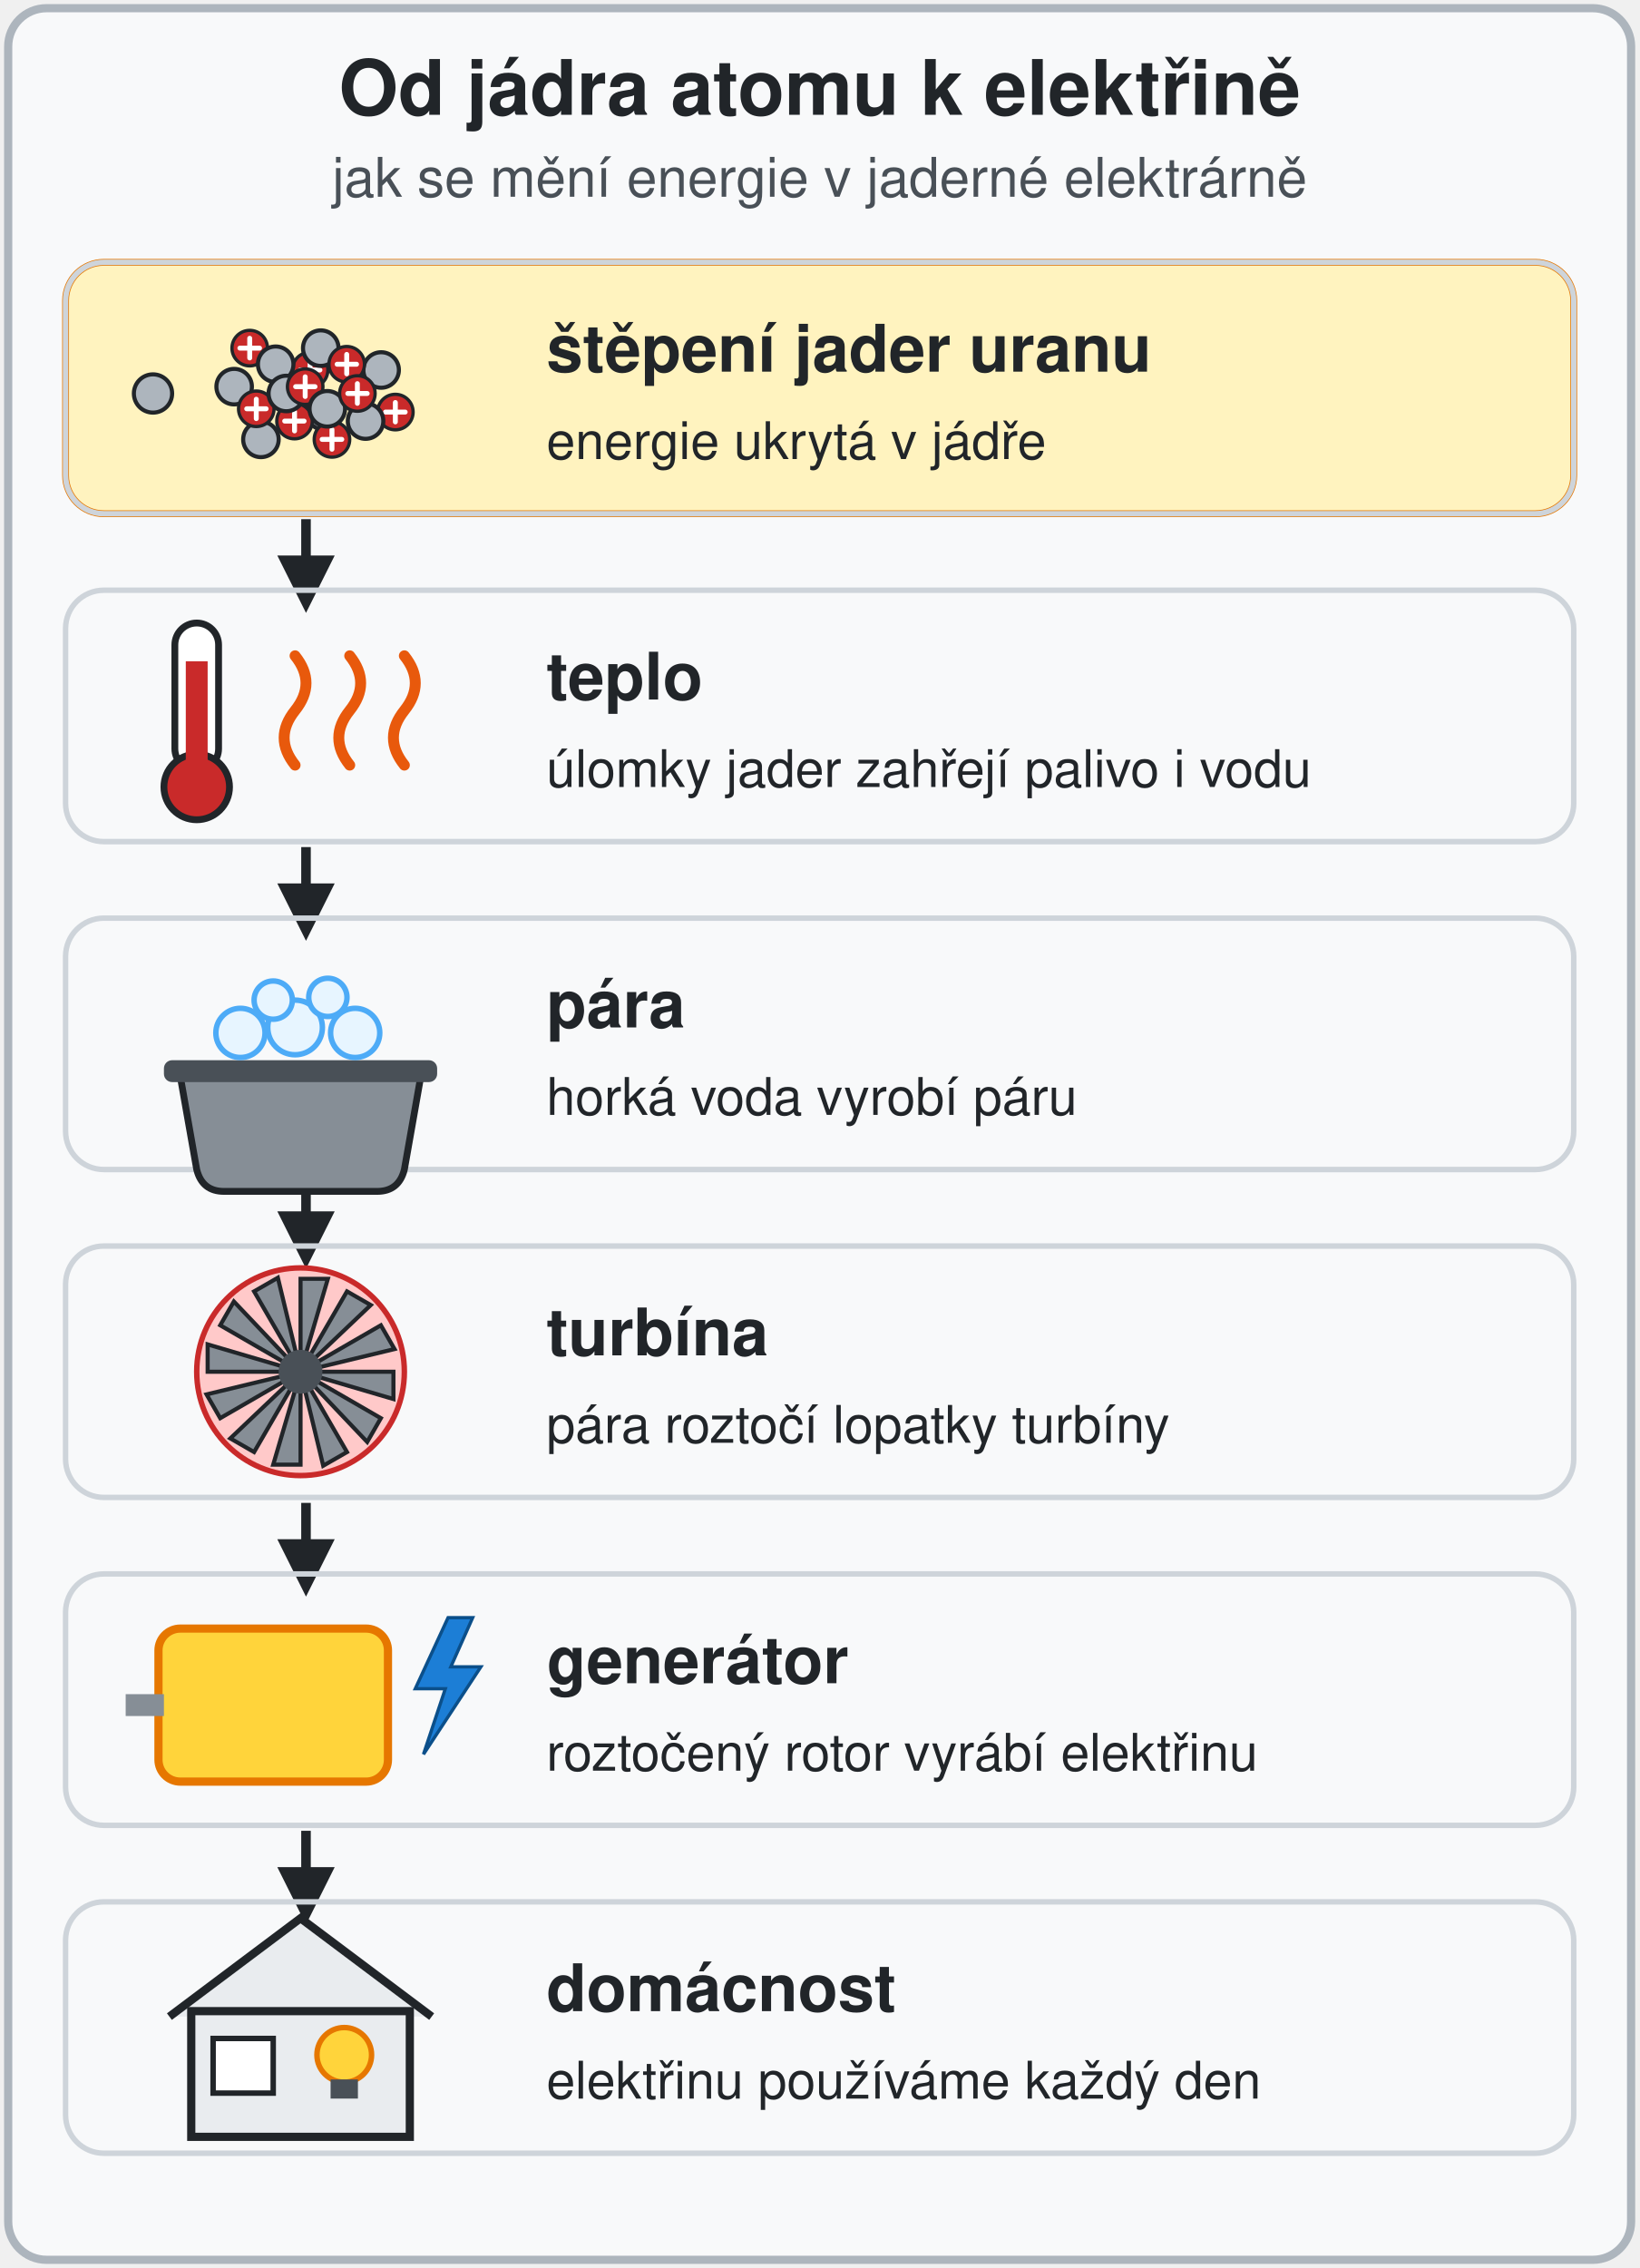
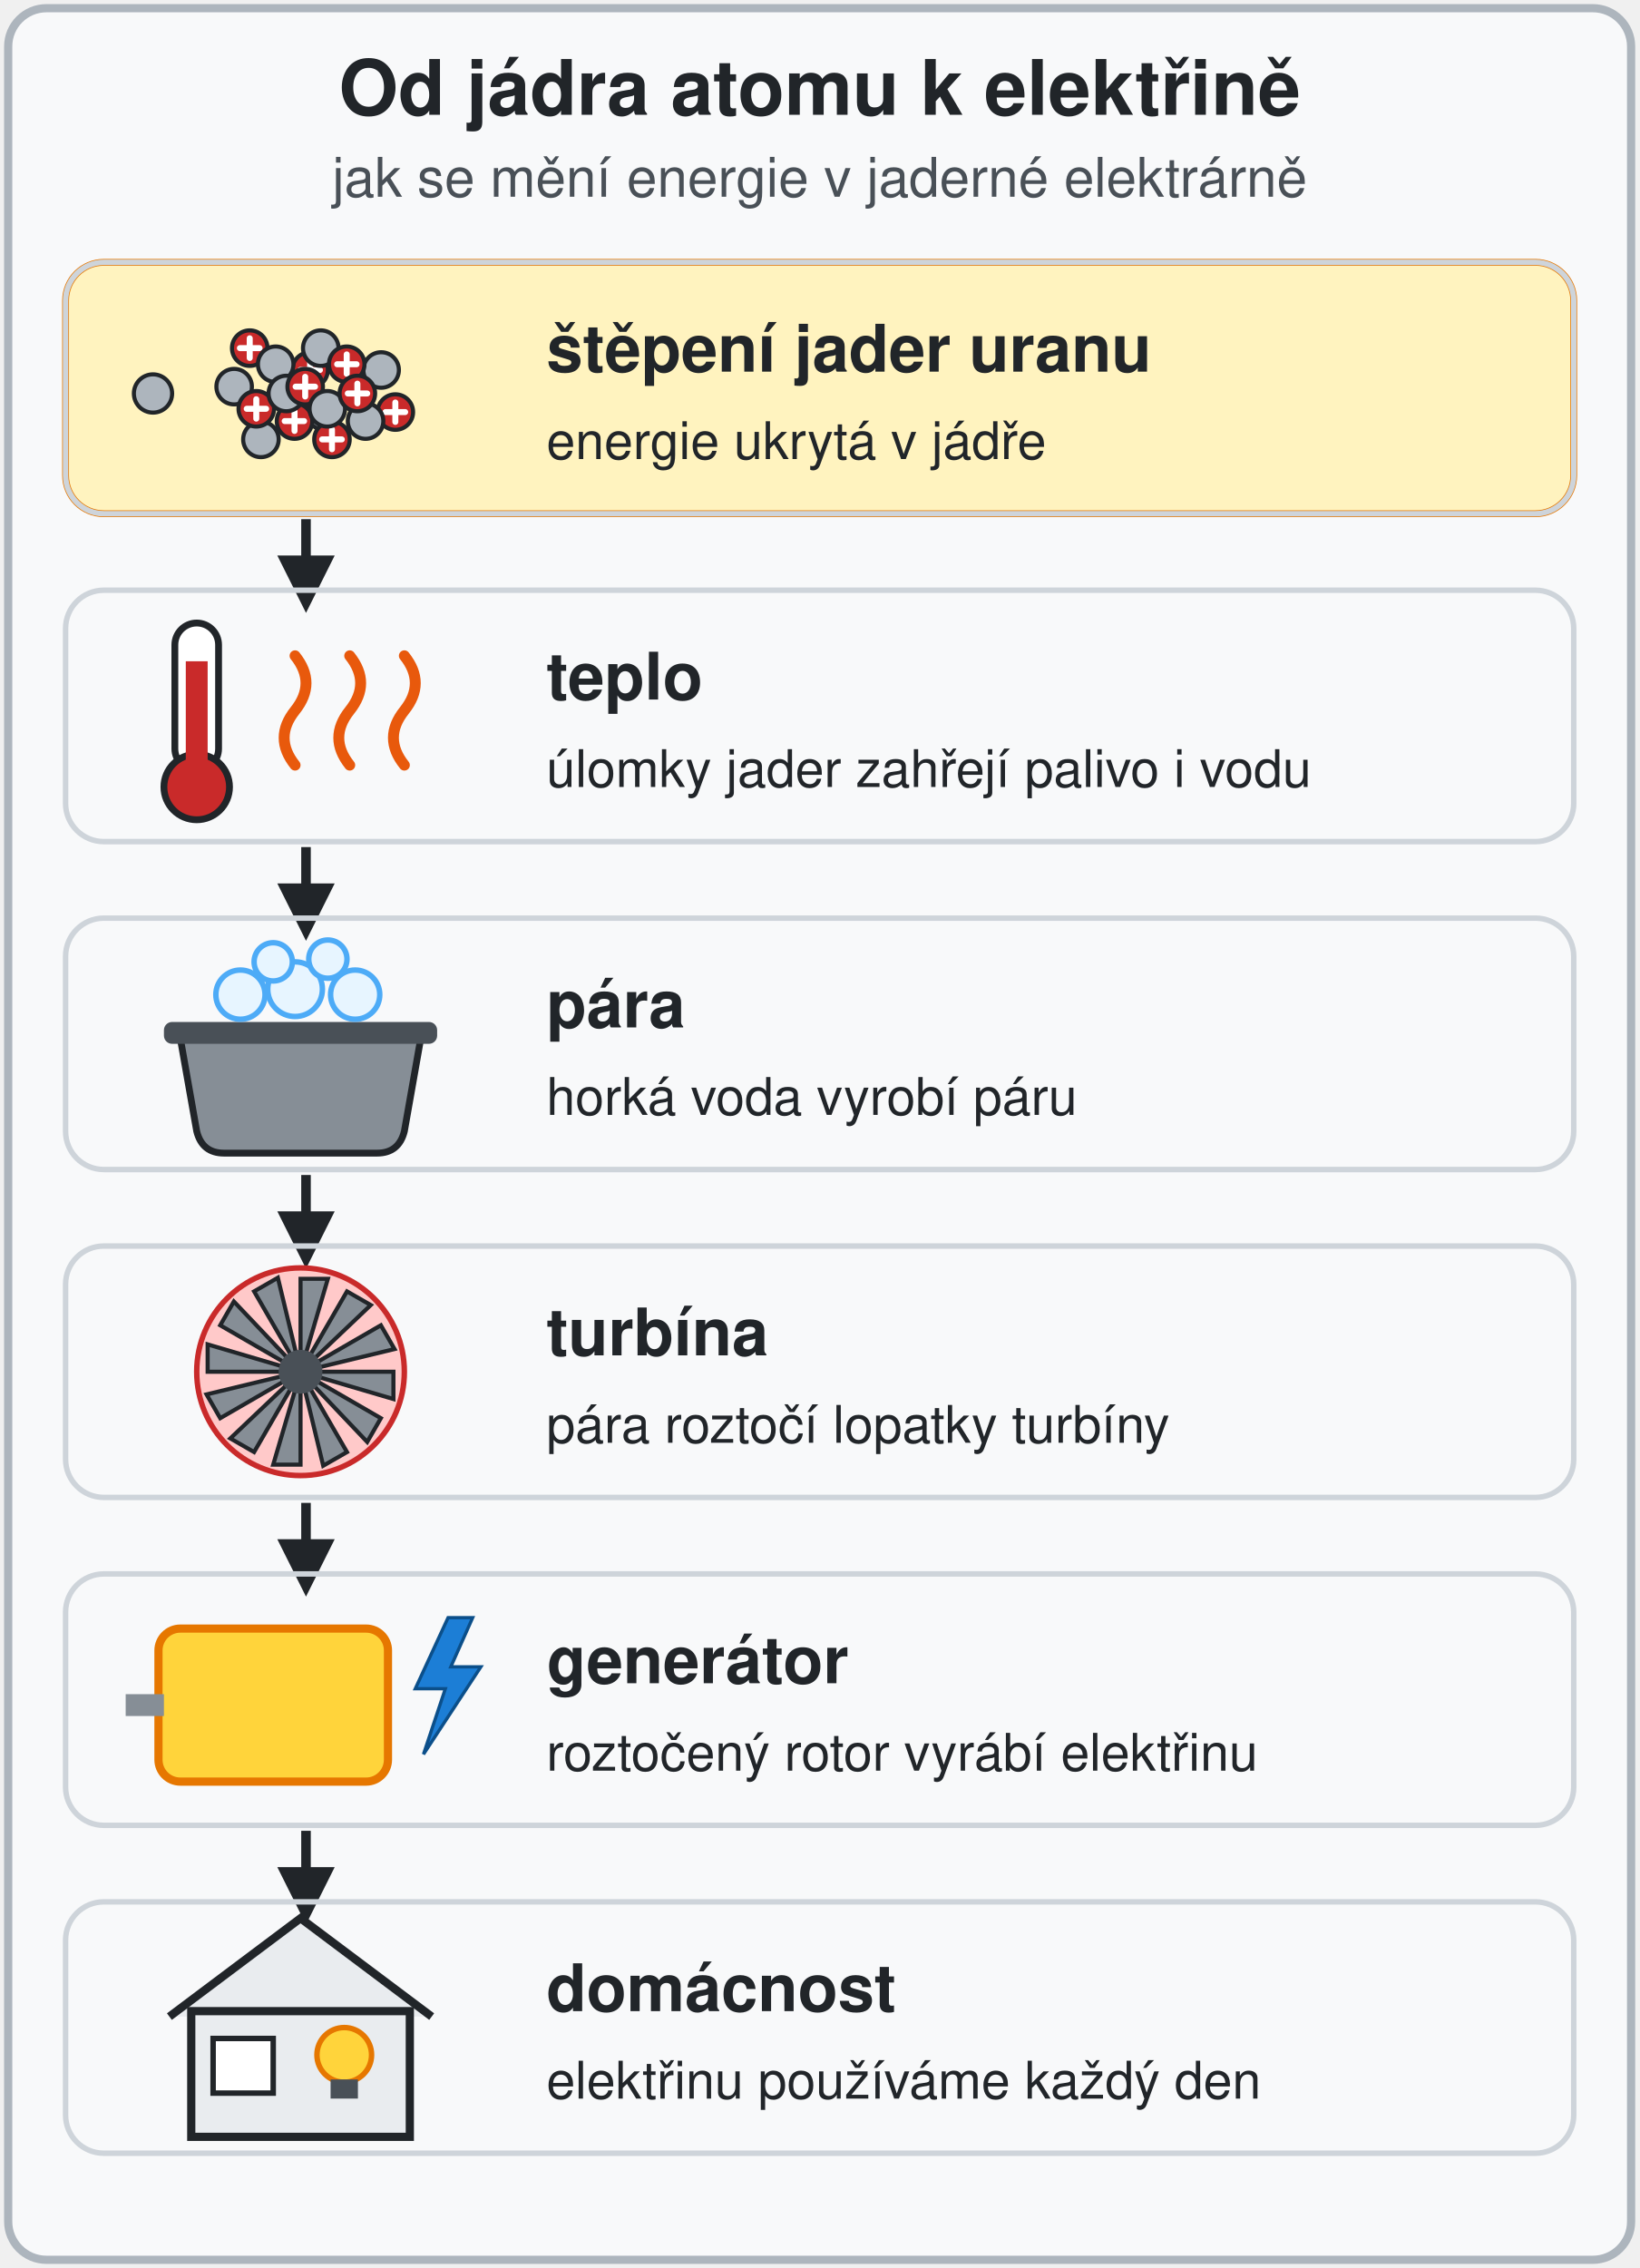
<svg xmlns="http://www.w3.org/2000/svg" viewBox="0 0 600 830" font-family="'Segoe UI', Helvetica, Arial, sans-serif" role="img" aria-label="Řetěz přeměn energie v jaderné elektrárně ve šesti krocích shora dolů: štěpení jader uranu uvolní energii ukrytou v jádře; úlomky jader zahřejí palivo i vodu; z horké vody vznikne pára; pára roztočí lopatky turbíny; roztočený rotor generátoru vyrábí elektřinu; elektřinu používáme doma. Animace: žluté zvýraznění postupně sjíždí po krocích.">
  <style>
.r0 { animation: r0 9s linear infinite; }
@keyframes r0 { 0%, 16.6% { opacity: 1; } 16.7%, 100% { opacity: 0; } }
.r1 { animation: r1 9s linear infinite; }
@keyframes r1 { 0%, 16.6% { opacity: 0; } 16.8% { opacity: 1; } 33.3% { opacity: 1; } 33.4%, 100% { opacity: 0; } }
.r2 { animation: r2 9s linear infinite; }
@keyframes r2 { 0%, 33.2% { opacity: 0; } 33.4% { opacity: 1; } 50% { opacity: 1; } 50.1%, 100% { opacity: 0; } }
.r3 { animation: r3 9s linear infinite; }
@keyframes r3 { 0%, 49.9% { opacity: 0; } 50.1% { opacity: 1; } 66.7% { opacity: 1; } 66.8%, 100% { opacity: 0; } }
.r4 { animation: r4 9s linear infinite; }
@keyframes r4 { 0%, 66.6% { opacity: 0; } 66.8% { opacity: 1; } 83.3% { opacity: 1; } 83.4%, 100% { opacity: 0; } }
.r5 { animation: r5 9s linear infinite; }
@keyframes r5 { 0%, 83.2% { opacity: 0; } 83.4% { opacity: 1; } 100% { opacity: 1; } 100.1%, 100% { opacity: 0; } }
.rot { animation: rot 1.4s linear infinite; }
@keyframes rot { to { transform: rotate(360deg); } }
.ua { animation: ua 2s ease-in-out infinite; } .ub { animation: ub 2s ease-in-out infinite; }
@keyframes ua { 0%, 20% { transform: translate(0, 0); } 70%, 100% { transform: translate(-12px, -8px); } }
@keyframes ub { 0%, 20% { transform: translate(0, 0); } 70%, 100% { transform: translate(12px, 8px); } }
.vl { animation: vl 1.6s ease-in-out infinite; }
@keyframes vl { 0%, 100% { transform: translateY(0); opacity: 0.4; } 50% { transform: translateY(-6px); opacity: 1; } }
.pr { animation: pr 2.4s ease-out infinite; }
@keyframes pr { 0% { transform: translateY(8px); opacity: 0; } 30% { opacity: 1; } 100% { transform: translateY(-22px); opacity: 0; } }
.zar { animation: zar 1.2s ease-in-out infinite; }
@keyframes zar { 0%, 100% { opacity: 0.35; } 50% { opacity: 1; } }
@media (prefers-reduced-motion: reduce) { .r0, .r1, .r2, .r3, .r4, .r5, .rot, .ua, .ub, .vl, .pr, .zar { animation: none; } .r1, .r2, .r3, .r4, .r5 { opacity: 0; } .r0 { opacity: 1; } }
/* Předloha: PDF 20, s. 7 (text): energie z řízeného štěpení → úlomky se rozlétají, materiál se zahřívá → horká pára →
   lopatky turbíny → rotor generátoru → elektrická energie v domácnostech. PDF k tomu obrázek nemá – vlastní obrázek navíc.
   Animace 9 s: žluté zvýraznění postupně sjede po krocích, ikony se hýbou. Bez animace = zvýrazněný první krok. */
</style>
  <rect x="3" y="3" width="594" height="824" rx="14" fill="#f8f9fa" stroke="#adb5bd" stroke-width="3" />
  <defs>
    <marker id="sS" viewBox="0 0 10 10" refX="7" refY="5" markerWidth="5" markerHeight="5" orient="auto">
      <path d="M0 0L10 5L0 10Z" fill="#1864ab" />
    </marker>
    <marker id="sH" viewBox="0 0 10 10" refX="7" refY="5" markerWidth="5" markerHeight="5" orient="auto">
      <path d="M0 0L10 5L0 10Z" fill="#c92a2a" />
    </marker>
    <marker id="sT" viewBox="0 0 10 10" refX="7" refY="5" markerWidth="6" markerHeight="6" orient="auto">
      <path d="M0 0L10 5L0 10Z" fill="#212529" />
    </marker>
  </defs>
  <text x="300" y="42" font-size="28" font-weight="bold" fill="#212529" text-anchor="middle">Od jádra atomu k elektřině</text>
  <text x="300" y="72" font-size="20" fill="#495057" text-anchor="middle">jak se mění energie v jaderné elektrárně</text>
  <rect class="r0" x="24" y="96" width="552" height="92" rx="14" fill="#fff3bf" stroke="#e67700" stroke-width="2.5" opacity="1" />
  <rect x="24" y="96" width="552" height="92" rx="14" fill="none" stroke="#ced4da" stroke-width="2" />
  <text x="200" y="136" font-size="24" font-weight="bold" fill="#212529" text-anchor="start">štěpení jader uranu</text>
  <text x="200" y="168" font-size="19" fill="#212529" text-anchor="start">energie ukrytá v jádře</text>
  <path d="M112 190L112 218" stroke="#212529" stroke-width="3.5" marker-end="url(#sT)" />
  <rect class="r1" x="24" y="216" width="552" height="92" rx="14" fill="#fff3bf" stroke="#e67700" stroke-width="2.5" opacity="0" />
  <rect x="24" y="216" width="552" height="92" rx="14" fill="none" stroke="#ced4da" stroke-width="2" />
  <text x="200" y="256" font-size="24" font-weight="bold" fill="#212529" text-anchor="start">teplo</text>
  <text x="200" y="288" font-size="19" fill="#212529" text-anchor="start">úlomky jader zahřejí palivo i vodu</text>
  <path d="M112 310L112 338" stroke="#212529" stroke-width="3.5" marker-end="url(#sT)" />
  <rect class="r2" x="24" y="336" width="552" height="92" rx="14" fill="#fff3bf" stroke="#e67700" stroke-width="2.5" opacity="0" />
  <rect x="24" y="336" width="552" height="92" rx="14" fill="none" stroke="#ced4da" stroke-width="2" />
  <text x="200" y="376" font-size="24" font-weight="bold" fill="#212529" text-anchor="start">pára</text>
  <text x="200" y="408" font-size="19" fill="#212529" text-anchor="start">horká voda vyrobí páru</text>
  <path d="M112 430L112 458" stroke="#212529" stroke-width="3.5" marker-end="url(#sT)" />
  <rect class="r3" x="24" y="456" width="552" height="92" rx="14" fill="#fff3bf" stroke="#e67700" stroke-width="2.5" opacity="0" />
  <rect x="24" y="456" width="552" height="92" rx="14" fill="none" stroke="#ced4da" stroke-width="2" />
  <text x="200" y="496" font-size="24" font-weight="bold" fill="#212529" text-anchor="start">turbína</text>
  <text x="200" y="528" font-size="19" fill="#212529" text-anchor="start">pára roztočí lopatky turbíny</text>
  <path d="M112 550L112 578" stroke="#212529" stroke-width="3.5" marker-end="url(#sT)" />
  <rect class="r4" x="24" y="576" width="552" height="92" rx="14" fill="#fff3bf" stroke="#e67700" stroke-width="2.5" opacity="0" />
  <rect x="24" y="576" width="552" height="92" rx="14" fill="none" stroke="#ced4da" stroke-width="2" />
  <text x="200" y="616" font-size="24" font-weight="bold" fill="#212529" text-anchor="start">generátor</text>
  <text x="200" y="648" font-size="19" fill="#212529" text-anchor="start">roztočený rotor vyrábí elektřinu</text>
  <path d="M112 670L112 698" stroke="#212529" stroke-width="3.5" marker-end="url(#sT)" />
  <rect class="r5" x="24" y="696" width="552" height="92" rx="14" fill="#fff3bf" stroke="#e67700" stroke-width="2.5" opacity="0" />
  <rect x="24" y="696" width="552" height="92" rx="14" fill="none" stroke="#ced4da" stroke-width="2" />
  <text x="200" y="736" font-size="24" font-weight="bold" fill="#212529" text-anchor="start">domácnost</text>
  <text x="200" y="768" font-size="19" fill="#212529" text-anchor="start">elektřinu používáme každý den</text>
  <g class="ua">
    <circle cx="118.7" cy="150.8" r="6.5" fill="#adb5bd" stroke="#212529" stroke-width="1.5" />
    <g>
-       <circle cx="91.4" cy="127.4" r="6.5" fill="#c92a2a" stroke="#212529" stroke-width="1.2" />
-       <path d="M87.8 127.4H95M91.4 123.8V131" stroke="#fff" stroke-width="1.8" stroke-linecap="round" />
+       <circle cx="91.4" cy="127.4" r="6.5" fill="#c92a2a" stroke="#212529" stroke-width="1.5" />
+       <path d="M87.8 127.4H95M91.4 123.8V131" stroke="#fff" stroke-width="2.2" stroke-linecap="round" />
    </g>
    <circle cx="95.5" cy="160.8" r="6.5" fill="#adb5bd" stroke="#212529" stroke-width="1.5" />
    <g>
-       <circle cx="113.5" cy="135.4" r="6.5" fill="#c92a2a" stroke="#212529" stroke-width="1.2" />
-       <path d="M109.9 135.4H117.1M113.5 131.8V139" stroke="#fff" stroke-width="1.8" stroke-linecap="round" />
+       <circle cx="113.5" cy="135.4" r="6.5" fill="#c92a2a" stroke="#212529" stroke-width="1.5" />
+       <path d="M109.9 135.4H117.1M113.5 131.8V139" stroke="#fff" stroke-width="2.2" stroke-linecap="round" />
    </g>
    <circle cx="85.7" cy="141.5" r="6.5" fill="#adb5bd" stroke="#212529" stroke-width="1.5" />
    <g>
-       <circle cx="107.8" cy="154.1" r="6.5" fill="#c92a2a" stroke="#212529" stroke-width="1.2" />
-       <path d="M104.2 154.1H111.3M107.8 150.6V157.7" stroke="#fff" stroke-width="1.8" stroke-linecap="round" />
+       <circle cx="107.8" cy="154.1" r="6.5" fill="#c92a2a" stroke="#212529" stroke-width="1.5" />
+       <path d="M104.2 154.1H111.3M107.8 150.6V157.7" stroke="#fff" stroke-width="2.2" stroke-linecap="round" />
    </g>
    <circle cx="100.9" cy="133.3" r="6.5" fill="#adb5bd" stroke="#212529" stroke-width="1.5" />
    <g>
-       <circle cx="93.8" cy="149.6" r="6.5" fill="#c92a2a" stroke="#212529" stroke-width="1.2" />
-       <path d="M90.3 149.6H97.4M93.8 146.1V153.2" stroke="#fff" stroke-width="1.8" stroke-linecap="round" />
+       <circle cx="93.8" cy="149.6" r="6.5" fill="#c92a2a" stroke="#212529" stroke-width="1.5" />
+       <path d="M90.3 149.6H97.4M93.8 146.1V153.2" stroke="#fff" stroke-width="2.2" stroke-linecap="round" />
    </g>
    <circle cx="104.8" cy="144" r="6.5" fill="#adb5bd" stroke="#212529" stroke-width="1.5" />
  </g>
  <g class="ub">
    <g>
-       <circle cx="144.7" cy="150.8" r="6.5" fill="#c92a2a" stroke="#212529" stroke-width="1.2" />
-       <path d="M141.1 150.8H148.3M144.7 147.3V154.4" stroke="#fff" stroke-width="1.8" stroke-linecap="round" />
+       <circle cx="144.7" cy="150.8" r="6.5" fill="#c92a2a" stroke="#212529" stroke-width="1.5" />
+       <path d="M141.1 150.8H148.3M144.7 147.3V154.4" stroke="#fff" stroke-width="2.2" stroke-linecap="round" />
    </g>
    <circle cx="117.4" cy="127.4" r="6.5" fill="#adb5bd" stroke="#212529" stroke-width="1.5" />
    <g>
-       <circle cx="121.5" cy="160.8" r="6.5" fill="#c92a2a" stroke="#212529" stroke-width="1.2" />
-       <path d="M117.9 160.8H125.1M121.5 157.2V164.4" stroke="#fff" stroke-width="1.8" stroke-linecap="round" />
+       <circle cx="121.5" cy="160.8" r="6.5" fill="#c92a2a" stroke="#212529" stroke-width="1.5" />
+       <path d="M117.9 160.8H125.1M121.5 157.2V164.4" stroke="#fff" stroke-width="2.2" stroke-linecap="round" />
    </g>
    <circle cx="139.5" cy="135.4" r="6.5" fill="#adb5bd" stroke="#212529" stroke-width="1.5" />
    <g>
-       <circle cx="111.7" cy="141.5" r="6.5" fill="#c92a2a" stroke="#212529" stroke-width="1.2" />
-       <path d="M108.2 141.5H115.3M111.7 137.9V145.1" stroke="#fff" stroke-width="1.8" stroke-linecap="round" />
+       <circle cx="111.7" cy="141.5" r="6.5" fill="#c92a2a" stroke="#212529" stroke-width="1.5" />
+       <path d="M108.2 141.5H115.3M111.7 137.9V145.1" stroke="#fff" stroke-width="2.2" stroke-linecap="round" />
    </g>
    <circle cx="133.8" cy="154.1" r="6.5" fill="#adb5bd" stroke="#212529" stroke-width="1.5" />
    <g>
-       <circle cx="126.9" cy="133.3" r="6.5" fill="#c92a2a" stroke="#212529" stroke-width="1.2" />
-       <path d="M123.4 133.3H130.5M126.9 129.7V136.8" stroke="#fff" stroke-width="1.8" stroke-linecap="round" />
+       <circle cx="126.9" cy="133.3" r="6.5" fill="#c92a2a" stroke="#212529" stroke-width="1.5" />
+       <path d="M123.4 133.3H130.5M126.9 129.7V136.8" stroke="#fff" stroke-width="2.2" stroke-linecap="round" />
    </g>
    <circle cx="119.8" cy="149.6" r="6.5" fill="#adb5bd" stroke="#212529" stroke-width="1.5" />
    <g>
-       <circle cx="130.8" cy="144" r="6.5" fill="#c92a2a" stroke="#212529" stroke-width="1.2" />
-       <path d="M127.3 144H134.4M130.8 140.4V147.6" stroke="#fff" stroke-width="1.8" stroke-linecap="round" />
+       <circle cx="130.8" cy="144" r="6.5" fill="#c92a2a" stroke="#212529" stroke-width="1.5" />
+       <path d="M127.3 144H134.4M130.8 140.4V147.6" stroke="#fff" stroke-width="2.2" stroke-linecap="round" />
    </g>
  </g>
  <circle cx="56" cy="144" r="7" fill="#adb5bd" stroke="#212529" stroke-width="1.5" />
  <rect x="64" y="228" width="16" height="54" rx="8" fill="#fff" stroke="#212529" stroke-width="2.5" />
  <circle cx="72" cy="288" r="12" fill="#c92a2a" stroke="#212529" stroke-width="2.5" />
  <rect x="68" y="242" width="8" height="44" fill="#c92a2a" />
  <g class="vl">
    <path d="M108 280q-8 -10 0 -20t0 -20" stroke="#e8590c" stroke-width="4" fill="none" stroke-linecap="round" />
    <path d="M128 280q-8 -10 0 -20t0 -20" stroke="#e8590c" stroke-width="4" fill="none" stroke-linecap="round" />
    <path d="M148 280q-8 -10 0 -20t0 -20" stroke="#e8590c" stroke-width="4" fill="none" stroke-linecap="round" />
  </g>
-   <path d="M66 394H154L148 428Q146 436 138 436H82Q74 436 72 428Z" fill="#868e96" stroke="#212529" stroke-width="2.5" />
-   <rect x="60" y="388" width="100" height="8" rx="3" fill="#495057" />
-   <g class="pr" fill="#e7f5ff" stroke="#4dabf7" stroke-width="2">
-     <circle cx="88" cy="378" r="9" />
-     <circle cx="108" cy="376" r="10" />
-     <circle cx="130" cy="378" r="9" />
-     <circle cx="100" cy="366" r="7" />
-     <circle cx="120" cy="365" r="7" />
+   <g transform="translate(0 -14)">
+     <path d="M66 394H154L148 428Q146 436 138 436H82Q74 436 72 428Z" fill="#868e96" stroke="#212529" stroke-width="2.5" />
+     <rect x="60" y="388" width="100" height="8" rx="3" fill="#495057" />
+     <g class="pr" fill="#e7f5ff" stroke="#4dabf7" stroke-width="2">
+       <circle cx="88" cy="378" r="9" />
+       <circle cx="108" cy="376" r="10" />
+       <circle cx="130" cy="378" r="9" />
+       <circle cx="100" cy="366" r="7" />
+       <circle cx="120" cy="365" r="7" />
+     </g>
  </g>
  <circle cx="110" cy="502" r="38" fill="#ffc9c9" stroke="#c92a2a" stroke-width="2" />
  <g class="rot" style="transform-origin: 110px 502px">
    <path d="M110 502l34 0l0 10Z" fill="#868e96" stroke="#212529" stroke-width="1.5" />
    <path d="M110 502l29.4 17l-5 8.7Z" fill="#868e96" stroke="#212529" stroke-width="1.5" />
    <path d="M110 502l17 29.4l-8.7 5Z" fill="#868e96" stroke="#212529" stroke-width="1.5" />
    <path d="M110 502l0 34l-10 0Z" fill="#868e96" stroke="#212529" stroke-width="1.5" />
    <path d="M110 502l-17 29.4l-8.7 -5Z" fill="#868e96" stroke="#212529" stroke-width="1.5" />
    <path d="M110 502l-29.4 17l-5 -8.7Z" fill="#868e96" stroke="#212529" stroke-width="1.5" />
    <path d="M110 502l-34 0l-0 -10Z" fill="#868e96" stroke="#212529" stroke-width="1.5" />
    <path d="M110 502l-29.4 -17l5 -8.7Z" fill="#868e96" stroke="#212529" stroke-width="1.5" />
    <path d="M110 502l-17 -29.4l8.7 -5Z" fill="#868e96" stroke="#212529" stroke-width="1.5" />
    <path d="M110 502l-0 -34l10 -0Z" fill="#868e96" stroke="#212529" stroke-width="1.5" />
    <path d="M110 502l17 -29.4l8.7 5Z" fill="#868e96" stroke="#212529" stroke-width="1.5" />
    <path d="M110 502l29.4 -17l5 8.7Z" fill="#868e96" stroke="#212529" stroke-width="1.5" />
    <circle cx="110" cy="502" r="8" fill="#495057" />
  </g>
  <rect x="58" y="596" width="84" height="56" rx="8" fill="#ffd43b" stroke="#e67700" stroke-width="3" />
  <rect x="46" y="620" width="14" height="8" fill="#868e96" />
  <path class="zar" d="M164 592l-12 26h11l-8 24 21-32h-11l8-18z" fill="#1c7ed6" stroke="#0b4f8a" stroke-width="1.2" />
  <path d="M62 738L110 702L158 738" fill="#e9ecef" stroke="#212529" stroke-width="3" />
  <rect x="70" y="736" width="80" height="46" fill="#e9ecef" stroke="#212529" stroke-width="3" />
  <rect x="78" y="746" width="22" height="20" fill="#fff" stroke="#212529" stroke-width="2" />
  <circle class="zar" cx="126" cy="752" r="10" fill="#ffd43b" stroke="#e67700" stroke-width="2" />
  <rect x="121" y="761" width="10" height="7" fill="#495057" />
</svg>
